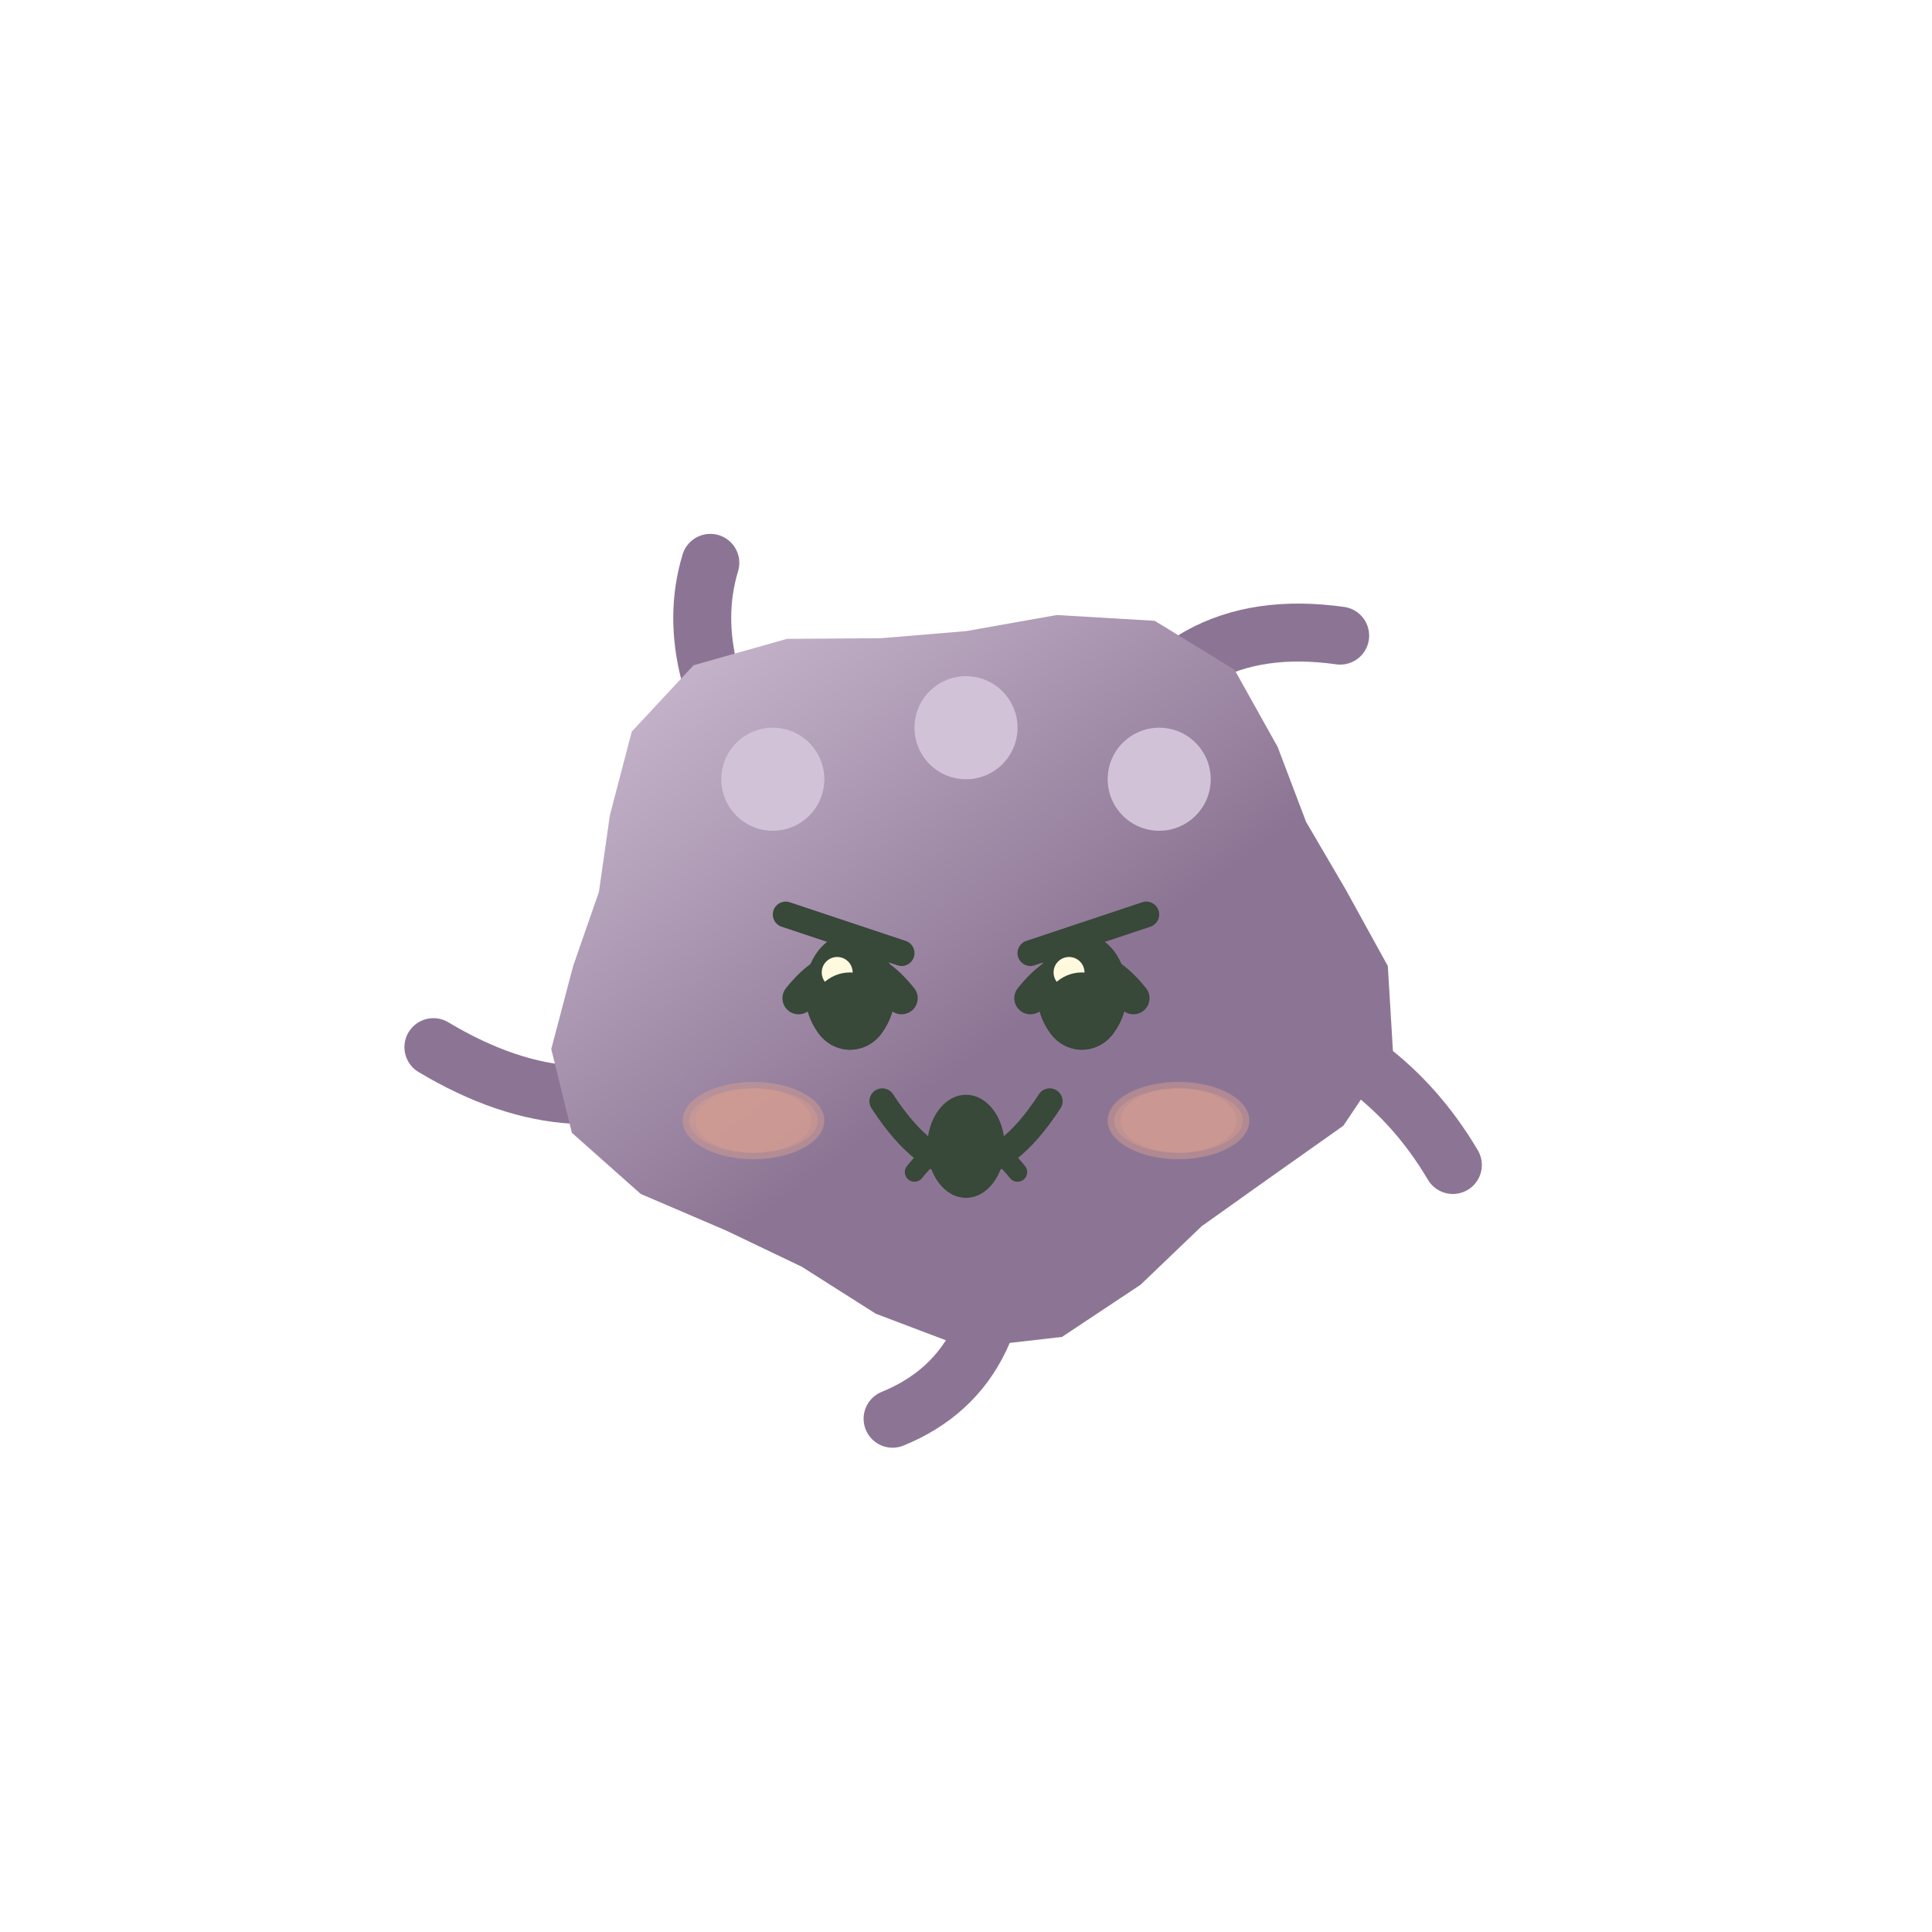
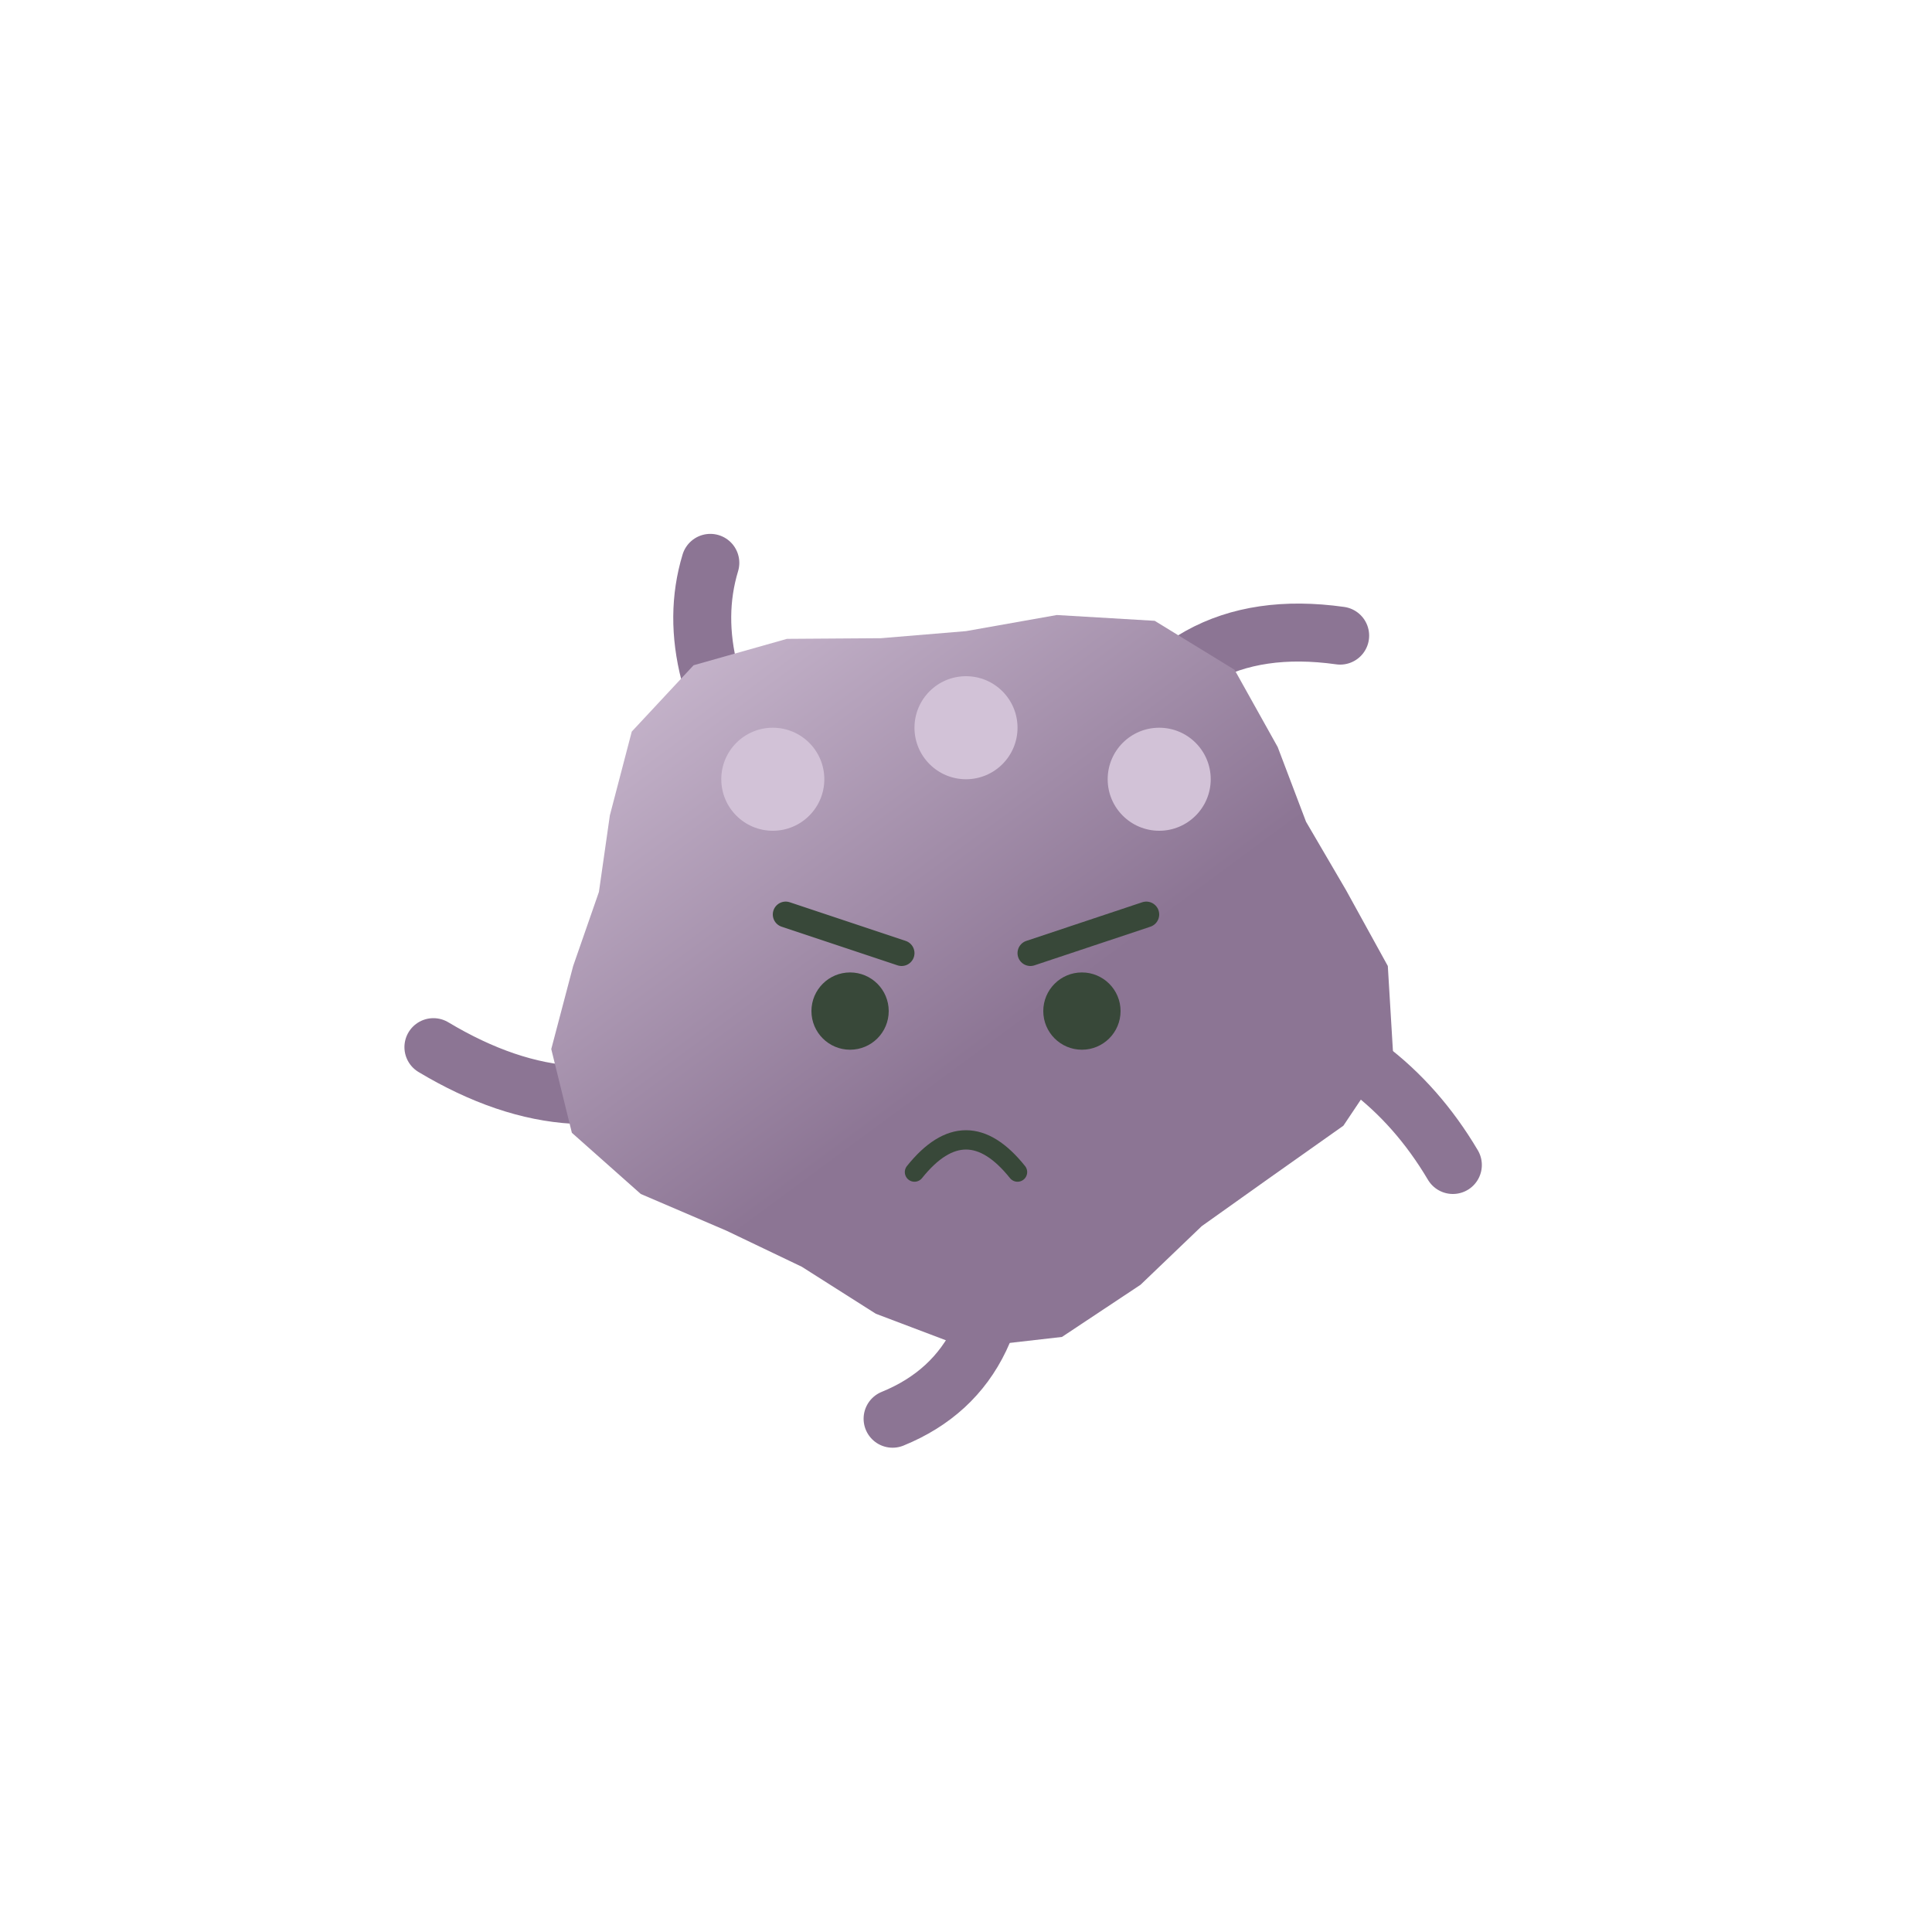
<svg xmlns="http://www.w3.org/2000/svg" width="200" height="200" viewBox="0 0 200 200">
  <defs>
    <linearGradient id="body-gradient" gradientUnits="objectBoundingBox" x1="0%" y1="0%" x2="85%" y2="100%">
      <stop offset="0" stop-color="#d2c2d7" />
      <stop offset="0.6" stop-color="#8c7594" />
      <stop offset="1" stop-color="#8c7594" />
    </linearGradient>
  </defs>
  <g id="body" transform="translate(33.33333 33.33333) scale(0.6666667)">
    <path id="tentacle-0" d="M144.1 107.2 Q164.7 112.5 175.6 130.9" fill="none" stroke="#8c7594" stroke-width="9" stroke-linecap="round" />
    <path id="tentacle-1" d="M105.1 135.8 Q107.5 162.6 88.6 170.3" fill="none" stroke="#8c7594" stroke-width="9" stroke-linecap="round" />
    <path id="tentacle-2" d="M59.1 115.0 Q40.0 126.2 17.3 112.6" fill="none" stroke="#8c7594" stroke-width="9" stroke-linecap="round" />
    <path id="tentacle-3" d="M69.6 73.5 Q55.4 53.6 60.3 37.4" fill="none" stroke="#8c7594" stroke-width="9" stroke-linecap="round" />
    <path id="tentacle-4" d="M122.1 68.7 Q132.5 45.1 158.1 48.7" fill="none" stroke="#8c7594" stroke-width="9" stroke-linecap="round" />
    <path id="shell" d="M165.5 100.0 L166.3 113.3 L158.6 124.8 L147.0 133.0 L136.6 140.4 L127.1 149.5 L114.9 157.6 L100.0 159.3 L86.0 154.0 L74.5 146.7 L62.8 141.1 L49.5 135.4 L38.8 125.9 L35.6 112.9 L39.0 100.0 L43.0 88.5 L44.7 76.6 L48.1 63.6 L57.7 53.3 L72.2 49.2 L86.8 49.1 L100.0 48.0 L114.1 45.5 L129.3 46.4 L141.7 54.0 L148.4 66.0 L152.8 77.6 L159.0 88.2 Z" fill="url(#body-gradient)" />
    <circle id="spot-0" cx="70" cy="71" r="8" fill="#d2c2d7" />
    <circle id="spot-1" cx="100" cy="63" r="8" fill="#d2c2d7" />
    <circle id="spot-2" cx="130" cy="71" r="8" fill="#d2c2d7" />
  </g>
-   <g id="face-neutral" transform="translate(33.33333 33.33333) scale(0.6666667)">
+   <g id="face-neutral" display="none" transform="translate(33.33333 33.33333) scale(0.6666667)">
    <circle id="neutral-eye-left" cx="82" cy="105" r="6" fill="#384839" />
    <circle id="neutral-eye-right" cx="118" cy="105" r="6" fill="#384839" />
    <circle id="neutral-eye-glint-left" cx="80" cy="102" r="1.8" fill="#fff9df" />
    <circle id="neutral-eye-glint-right" cx="116" cy="102" r="1.8" fill="#fff9df" />
    <path id="neutral-smile" d="M92 127 Q100 133 108 127" fill="none" stroke="#384839" stroke-width="3" stroke-linecap="round" />
    <ellipse id="neutral-blush-left" cx="67" cy="124" rx="10" ry="5" fill="#d89e91" opacity=".42" />
    <ellipse id="neutral-blush-right" cx="133" cy="124" rx="10" ry="5" fill="#d89e91" opacity=".42" />
  </g>
-   <g id="face-happy" transform="translate(33.33333 33.33333) scale(0.6666667)">
+   <g id="face-happy" display="none" transform="translate(33.33333 33.33333) scale(0.6666667)">
    <path id="happy-eye-left" d="M74 105 Q82 95 90 105" fill="none" stroke="#384839" stroke-width="5" stroke-linecap="round" />
    <path id="happy-eye-right" d="M110 105 Q118 95 126 105" fill="none" stroke="#384839" stroke-width="5" stroke-linecap="round" />
    <path id="happy-smile" d="M87 121 Q100 141 113 121" fill="none" stroke="#384839" stroke-width="4" stroke-linecap="round" />
    <ellipse id="happy-blush-left" cx="67" cy="124" rx="11" ry="6" fill="#d89e91" opacity=".48" />
    <ellipse id="happy-blush-right" cx="133" cy="124" rx="11" ry="6" fill="#d89e91" opacity=".48" />
  </g>
-   <g id="face-surprised" transform="translate(33.33333 33.33333) scale(0.6666667)">
+   <g id="face-surprised" display="none" transform="translate(33.33333 33.33333) scale(0.6666667)">
    <ellipse id="surprised-eye-left" cx="82" cy="104" rx="7" ry="9" fill="#384839" />
    <ellipse id="surprised-eye-right" cx="118" cy="104" rx="7" ry="9" fill="#384839" />
    <circle id="surprised-eye-glint-left" cx="80" cy="101" r="2.4" fill="#fff9df" />
    <circle id="surprised-eye-glint-right" cx="116" cy="101" r="2.4" fill="#fff9df" />
    <ellipse id="surprised-mouth" cx="100" cy="128" rx="6" ry="8" fill="#384839" />
    <ellipse id="surprised-blush-left" cx="67" cy="124" rx="9" ry="5" fill="#d89e91" opacity=".4" />
    <ellipse id="surprised-blush-right" cx="133" cy="124" rx="9" ry="5" fill="#d89e91" opacity=".4" />
  </g>
  <g id="face-angry" transform="translate(33.33333 33.33333) scale(0.6666667)">
    <circle id="angry-eye-left" cx="82" cy="107" r="6" fill="#384839" />
    <circle id="angry-eye-right" cx="118" cy="107" r="6" fill="#384839" />
    <path id="angry-brow-left" d="M72 92 L90 98" stroke="#384839" stroke-width="4" stroke-linecap="round" />
    <path id="angry-brow-right" d="M128 92 L110 98" stroke="#384839" stroke-width="4" stroke-linecap="round" />
    <path id="angry-frown" d="M92 132 Q100 122 108 132" fill="none" stroke="#384839" stroke-width="3" stroke-linecap="round" />
  </g>
</svg>
